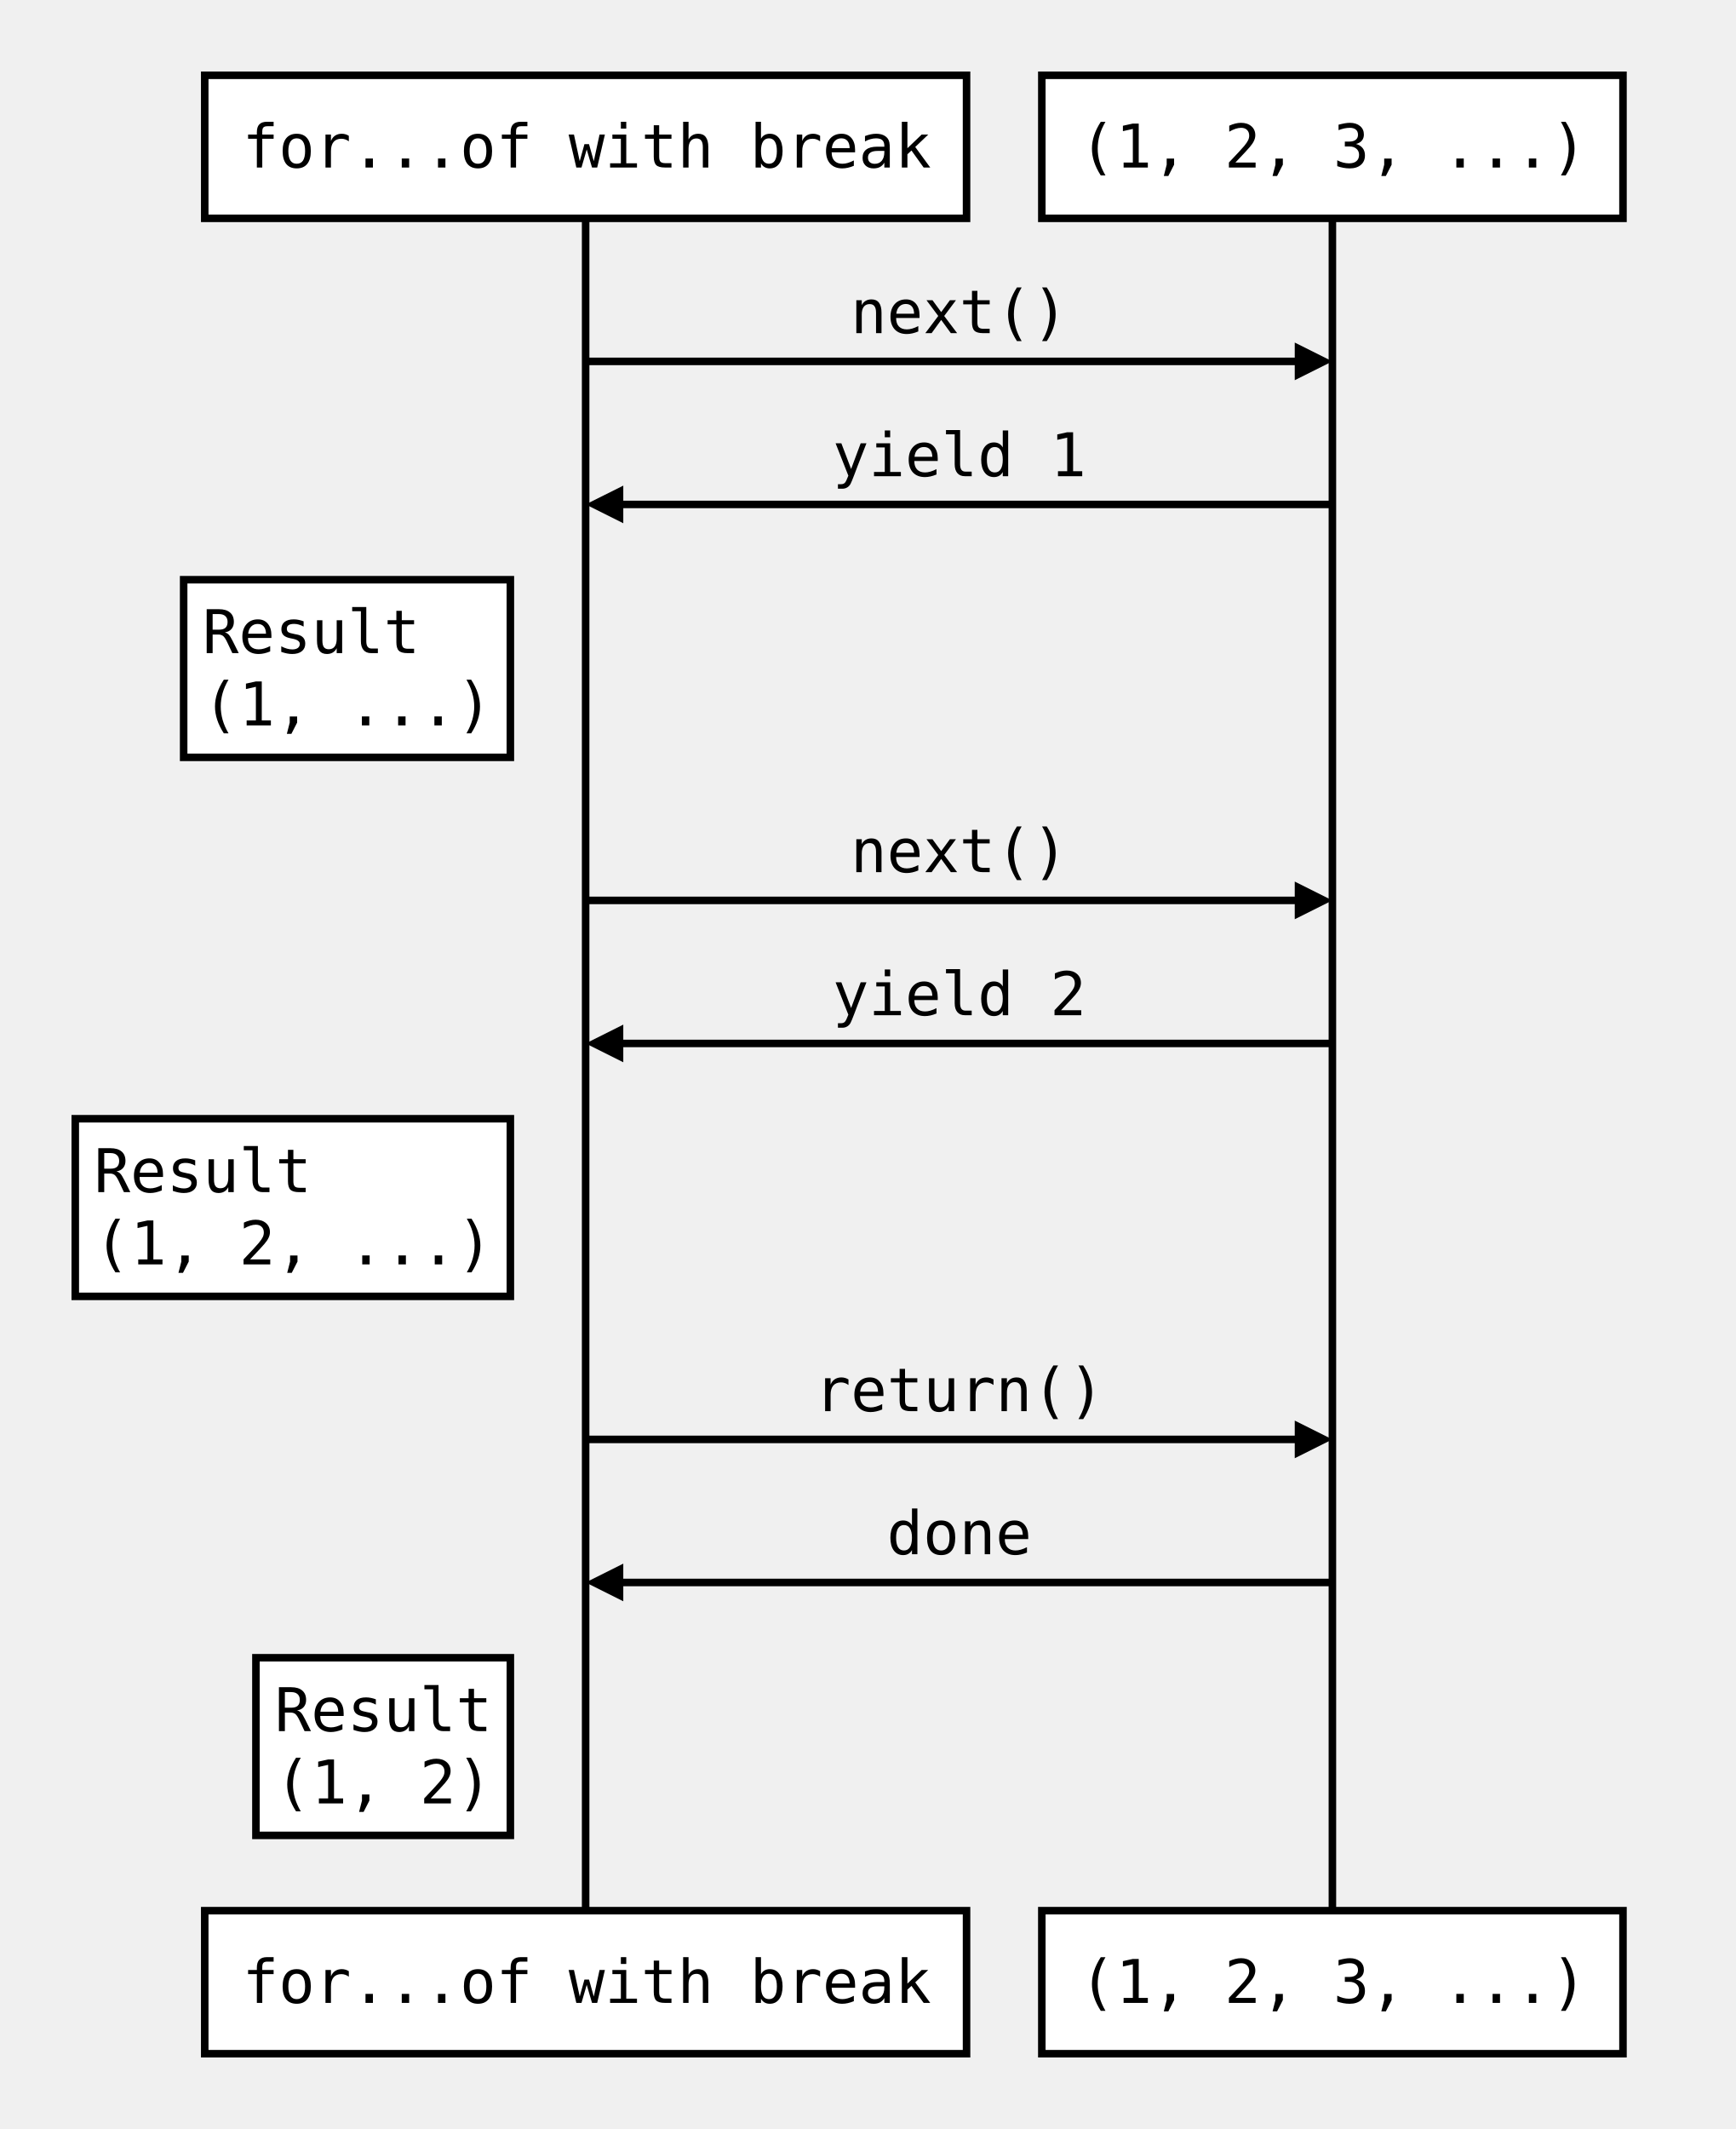
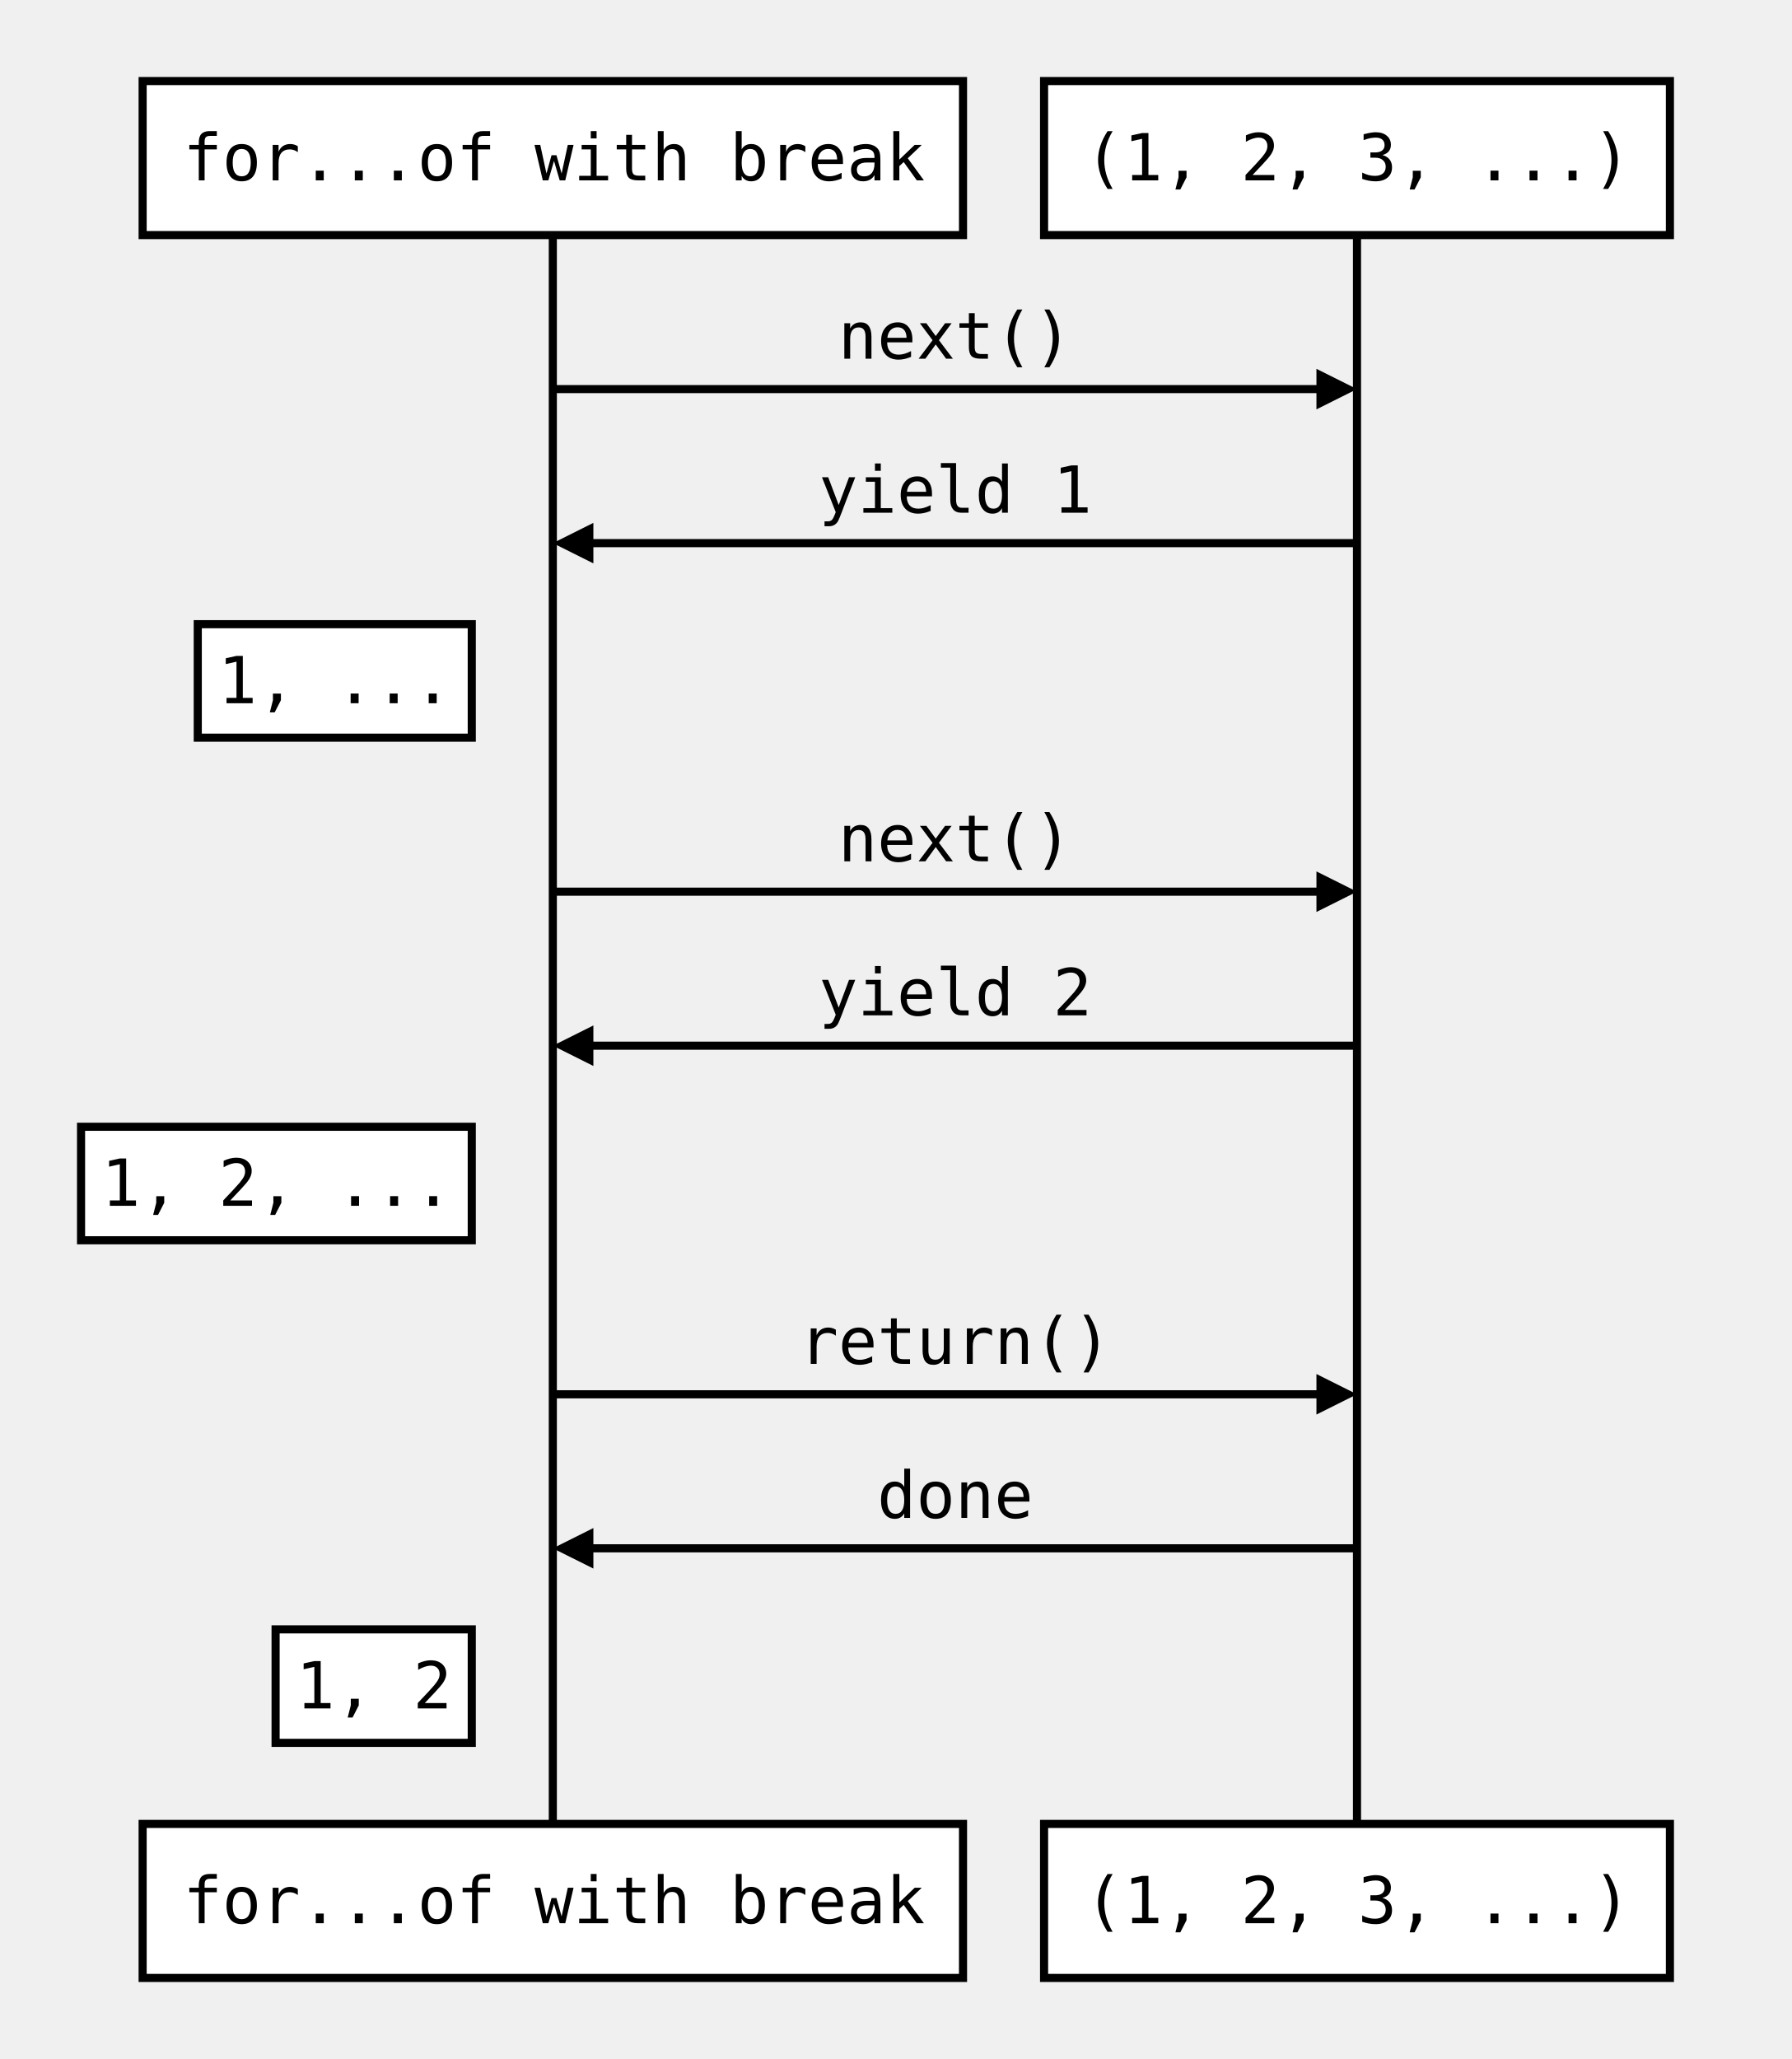
- <svg xmlns="http://www.w3.org/2000/svg" xmlns:xlink="http://www.w3.org/1999/xlink" height="565.562" version="1.1" width="461.242" style="overflow: hidden; position: relative;">
+ <svg xmlns="http://www.w3.org/2000/svg" xmlns:xlink="http://www.w3.org/1999/xlink" height="508" version="1.1" width="442.039" style="overflow: hidden; position: relative;">
  <defs style="-webkit-tap-highlight-color: rgba(0, 0, 0, 0);">
    <path stroke-linecap="round" d="M5,0 0,2.5 5,5z" id="raphael-marker-block" style="-webkit-tap-highlight-color: rgba(0, 0, 0, 0);" />
    <marker id="raphael-marker-endblock55-obj27" markerHeight="5" markerWidth="5" orient="auto" refX="2.5" refY="2.5" style="-webkit-tap-highlight-color: rgba(0, 0, 0, 0);">
      <use xlink:href="#raphael-marker-block" transform="rotate(180 2.5 2.5) scale(1,1)" stroke-width="1" fill="#000000" stroke="none" style="-webkit-tap-highlight-color: rgba(0, 0, 0, 0);" />
    </marker>
    <marker id="raphael-marker-endblock55-obj30" markerHeight="5" markerWidth="5" orient="auto" refX="2.5" refY="2.5" style="-webkit-tap-highlight-color: rgba(0, 0, 0, 0);">
      <use xlink:href="#raphael-marker-block" transform="rotate(180 2.5 2.5) scale(1,1)" stroke-width="1" fill="#000000" stroke="none" style="-webkit-tap-highlight-color: rgba(0, 0, 0, 0);" />
    </marker>
    <marker id="raphael-marker-endblock55-obj36" markerHeight="5" markerWidth="5" orient="auto" refX="2.5" refY="2.5" style="-webkit-tap-highlight-color: rgba(0, 0, 0, 0);">
      <use xlink:href="#raphael-marker-block" transform="rotate(180 2.5 2.5) scale(1,1)" stroke-width="1" fill="#000000" stroke="none" style="-webkit-tap-highlight-color: rgba(0, 0, 0, 0);" />
    </marker>
    <marker id="raphael-marker-endblock55-obj39" markerHeight="5" markerWidth="5" orient="auto" refX="2.5" refY="2.5" style="-webkit-tap-highlight-color: rgba(0, 0, 0, 0);">
      <use xlink:href="#raphael-marker-block" transform="rotate(180 2.5 2.5) scale(1,1)" stroke-width="1" fill="#000000" stroke="none" style="-webkit-tap-highlight-color: rgba(0, 0, 0, 0);" />
    </marker>
    <marker id="raphael-marker-endblock55-obj45" markerHeight="5" markerWidth="5" orient="auto" refX="2.5" refY="2.5" style="-webkit-tap-highlight-color: rgba(0, 0, 0, 0);">
      <use xlink:href="#raphael-marker-block" transform="rotate(180 2.5 2.5) scale(1,1)" stroke-width="1" fill="#000000" stroke="none" style="-webkit-tap-highlight-color: rgba(0, 0, 0, 0);" />
    </marker>
    <marker id="raphael-marker-endblock55-obj48" markerHeight="5" markerWidth="5" orient="auto" refX="2.5" refY="2.5" style="-webkit-tap-highlight-color: rgba(0, 0, 0, 0);">
      <use xlink:href="#raphael-marker-block" transform="rotate(180 2.5 2.5) scale(1,1)" stroke-width="1" fill="#000000" stroke="none" style="-webkit-tap-highlight-color: rgba(0, 0, 0, 0);" />
    </marker>
  </defs>
-   <rect x="54.398" y="20" width="202.422" height="38" rx="0" ry="0" fill="#ffffff" stroke="#000000" stroke-width="2" style="-webkit-tap-highlight-color: rgba(0, 0, 0, 0);" />
-   <text x="64.391" y="39" text-anchor="start" font-family="Andale Mono, monospace" font-size="16px" stroke="none" fill="#000000" style="-webkit-tap-highlight-color: rgba(0, 0, 0, 0); text-anchor: start; font-family: &quot;Andale Mono&quot;, monospace; font-size: 16px;">
+   <rect x="35.195" y="20" width="202.422" height="38" rx="0" ry="0" fill="#ffffff" stroke="#000000" stroke-width="2" style="-webkit-tap-highlight-color: rgba(0, 0, 0, 0);" />
+   <text x="45.188" y="39" text-anchor="start" font-family="Andale Mono, monospace" font-size="16px" stroke="none" fill="#000000" style="-webkit-tap-highlight-color: rgba(0, 0, 0, 0); text-anchor: start; font-family: &quot;Andale Mono&quot;, monospace; font-size: 16px;">
    <tspan dy="5.5" style="-webkit-tap-highlight-color: rgba(0, 0, 0, 0);">for...of with break</tspan>
  </text>
-   <rect x="54.398" y="507.562" width="202.422" height="38" rx="0" ry="0" fill="#ffffff" stroke="#000000" stroke-width="2" style="-webkit-tap-highlight-color: rgba(0, 0, 0, 0);" />
-   <text x="64.391" y="526.562" text-anchor="start" font-family="Andale Mono, monospace" font-size="16px" stroke="none" fill="#000000" style="-webkit-tap-highlight-color: rgba(0, 0, 0, 0); text-anchor: start; font-family: &quot;Andale Mono&quot;, monospace; font-size: 16px;">
+   <rect x="35.195" y="450" width="202.422" height="38" rx="0" ry="0" fill="#ffffff" stroke="#000000" stroke-width="2" style="-webkit-tap-highlight-color: rgba(0, 0, 0, 0);" />
+   <text x="45.188" y="469" text-anchor="start" font-family="Andale Mono, monospace" font-size="16px" stroke="none" fill="#000000" style="-webkit-tap-highlight-color: rgba(0, 0, 0, 0); text-anchor: start; font-family: &quot;Andale Mono&quot;, monospace; font-size: 16px;">
    <tspan dy="5.5" style="-webkit-tap-highlight-color: rgba(0, 0, 0, 0);">for...of with break</tspan>
  </text>
-   <path fill="none" stroke="#000000" d="M155.609,58L155.609,507.562" stroke-width="2" style="-webkit-tap-highlight-color: rgba(0, 0, 0, 0);" />
-   <rect x="276.82" y="20" width="154.422" height="38" rx="0" ry="0" fill="#ffffff" stroke="#000000" stroke-width="2" style="-webkit-tap-highlight-color: rgba(0, 0, 0, 0);" />
-   <text x="286.812" y="39" text-anchor="start" font-family="Andale Mono, monospace" font-size="16px" stroke="none" fill="#000000" style="-webkit-tap-highlight-color: rgba(0, 0, 0, 0); text-anchor: start; font-family: &quot;Andale Mono&quot;, monospace; font-size: 16px;">
+   <path fill="none" stroke="#000000" d="M136.406,58L136.406,450" stroke-width="2" style="-webkit-tap-highlight-color: rgba(0, 0, 0, 0);" />
+   <rect x="257.617" y="20" width="154.422" height="38" rx="0" ry="0" fill="#ffffff" stroke="#000000" stroke-width="2" style="-webkit-tap-highlight-color: rgba(0, 0, 0, 0);" />
+   <text x="267.609" y="39" text-anchor="start" font-family="Andale Mono, monospace" font-size="16px" stroke="none" fill="#000000" style="-webkit-tap-highlight-color: rgba(0, 0, 0, 0); text-anchor: start; font-family: &quot;Andale Mono&quot;, monospace; font-size: 16px;">
    <tspan dy="5.5" style="-webkit-tap-highlight-color: rgba(0, 0, 0, 0);">(1, 2, 3, ...)</tspan>
  </text>
-   <rect x="276.82" y="507.562" width="154.422" height="38" rx="0" ry="0" fill="#ffffff" stroke="#000000" stroke-width="2" style="-webkit-tap-highlight-color: rgba(0, 0, 0, 0);" />
-   <text x="286.812" y="526.562" text-anchor="start" font-family="Andale Mono, monospace" font-size="16px" stroke="none" fill="#000000" style="-webkit-tap-highlight-color: rgba(0, 0, 0, 0); text-anchor: start; font-family: &quot;Andale Mono&quot;, monospace; font-size: 16px;">
+   <rect x="257.617" y="450" width="154.422" height="38" rx="0" ry="0" fill="#ffffff" stroke="#000000" stroke-width="2" style="-webkit-tap-highlight-color: rgba(0, 0, 0, 0);" />
+   <text x="267.609" y="469" text-anchor="start" font-family="Andale Mono, monospace" font-size="16px" stroke="none" fill="#000000" style="-webkit-tap-highlight-color: rgba(0, 0, 0, 0); text-anchor: start; font-family: &quot;Andale Mono&quot;, monospace; font-size: 16px;">
    <tspan dy="5.5" style="-webkit-tap-highlight-color: rgba(0, 0, 0, 0);">(1, 2, 3, ...)</tspan>
  </text>
-   <path fill="none" stroke="#000000" d="M354.031,58L354.031,507.562" stroke-width="2" style="-webkit-tap-highlight-color: rgba(0, 0, 0, 0);" />
-   <text x="226.008" y="83" text-anchor="start" font-family="Andale Mono, monospace" font-size="16px" stroke="none" fill="#000000" style="-webkit-tap-highlight-color: rgba(0, 0, 0, 0); text-anchor: start; font-family: &quot;Andale Mono&quot;, monospace; font-size: 16px;">
+   <path fill="none" stroke="#000000" d="M334.828,58L334.828,450" stroke-width="2" style="-webkit-tap-highlight-color: rgba(0, 0, 0, 0);" />
+   <text x="206.805" y="83" text-anchor="start" font-family="Andale Mono, monospace" font-size="16px" stroke="none" fill="#000000" style="-webkit-tap-highlight-color: rgba(0, 0, 0, 0); text-anchor: start; font-family: &quot;Andale Mono&quot;, monospace; font-size: 16px;">
    <tspan dy="5.5" style="-webkit-tap-highlight-color: rgba(0, 0, 0, 0);">next()</tspan>
  </text>
-   <path fill="none" stroke="#000000" d="M155.609,96C155.609,96,318.22,96,349.027,96" stroke-width="2" marker-end="url(#raphael-marker-endblock55-obj27)" stroke-dasharray="none" style="-webkit-tap-highlight-color: rgba(0, 0, 0, 0);" />
-   <text x="221.211" y="121" text-anchor="start" font-family="Andale Mono, monospace" font-size="16px" stroke="none" fill="#000000" style="-webkit-tap-highlight-color: rgba(0, 0, 0, 0); text-anchor: start; font-family: &quot;Andale Mono&quot;, monospace; font-size: 16px;">
+   <path fill="none" stroke="#000000" d="M136.406,96C136.406,96,299.017,96,329.824,96" stroke-width="2" marker-end="url(#raphael-marker-endblock55-obj27)" stroke-dasharray="none" style="-webkit-tap-highlight-color: rgba(0, 0, 0, 0);" />
+   <text x="202.008" y="121" text-anchor="start" font-family="Andale Mono, monospace" font-size="16px" stroke="none" fill="#000000" style="-webkit-tap-highlight-color: rgba(0, 0, 0, 0); text-anchor: start; font-family: &quot;Andale Mono&quot;, monospace; font-size: 16px;">
    <tspan dy="5.5" style="-webkit-tap-highlight-color: rgba(0, 0, 0, 0);">yield 1</tspan>
  </text>
-   <path fill="none" stroke="#000000" d="M354.031,134C354.031,134,191.421,134,160.613,134" stroke-width="2" marker-end="url(#raphael-marker-endblock55-obj30)" stroke-dasharray="none" style="-webkit-tap-highlight-color: rgba(0, 0, 0, 0);" />
-   <rect x="48.797" y="154" width="86.812" height="47.188" rx="0" ry="0" fill="#ffffff" stroke="#000000" stroke-width="2" style="-webkit-tap-highlight-color: rgba(0, 0, 0, 0);" />
-   <text x="53.797" y="177.594" text-anchor="start" font-family="Andale Mono, monospace" font-size="16px" stroke="none" fill="#000000" style="-webkit-tap-highlight-color: rgba(0, 0, 0, 0); text-anchor: start; font-family: &quot;Andale Mono&quot;, monospace; font-size: 16px;">
-     <tspan dy="-4.094" style="-webkit-tap-highlight-color: rgba(0, 0, 0, 0);">Result</tspan>
-     <tspan dy="19.2" x="53.797" style="-webkit-tap-highlight-color: rgba(0, 0, 0, 0);">(1, ...)</tspan>
+   <path fill="none" stroke="#000000" d="M334.828,134C334.828,134,172.217,134,141.41,134" stroke-width="2" marker-end="url(#raphael-marker-endblock55-obj30)" stroke-dasharray="none" style="-webkit-tap-highlight-color: rgba(0, 0, 0, 0);" />
+   <rect x="48.797" y="154" width="67.609" height="28" rx="0" ry="0" fill="#ffffff" stroke="#000000" stroke-width="2" style="-webkit-tap-highlight-color: rgba(0, 0, 0, 0);" />
+   <text x="53.789" y="168" text-anchor="start" font-family="Andale Mono, monospace" font-size="16px" stroke="none" fill="#000000" style="-webkit-tap-highlight-color: rgba(0, 0, 0, 0); text-anchor: start; font-family: &quot;Andale Mono&quot;, monospace; font-size: 16px;">
+     <tspan dy="5.5" style="-webkit-tap-highlight-color: rgba(0, 0, 0, 0);">1, ...</tspan>
  </text>
-   <text x="226.008" y="226.188" text-anchor="start" font-family="Andale Mono, monospace" font-size="16px" stroke="none" fill="#000000" style="-webkit-tap-highlight-color: rgba(0, 0, 0, 0); text-anchor: start; font-family: &quot;Andale Mono&quot;, monospace; font-size: 16px;">
+   <text x="206.805" y="207" text-anchor="start" font-family="Andale Mono, monospace" font-size="16px" stroke="none" fill="#000000" style="-webkit-tap-highlight-color: rgba(0, 0, 0, 0); text-anchor: start; font-family: &quot;Andale Mono&quot;, monospace; font-size: 16px;">
    <tspan dy="5.5" style="-webkit-tap-highlight-color: rgba(0, 0, 0, 0);">next()</tspan>
  </text>
-   <path fill="none" stroke="#000000" d="M155.609,239.188C155.609,239.188,318.22,239.188,349.027,239.188" stroke-width="2" marker-end="url(#raphael-marker-endblock55-obj36)" stroke-dasharray="none" style="-webkit-tap-highlight-color: rgba(0, 0, 0, 0);" />
-   <text x="221.211" y="264.188" text-anchor="start" font-family="Andale Mono, monospace" font-size="16px" stroke="none" fill="#000000" style="-webkit-tap-highlight-color: rgba(0, 0, 0, 0); text-anchor: start; font-family: &quot;Andale Mono&quot;, monospace; font-size: 16px;">
+   <path fill="none" stroke="#000000" d="M136.406,220C136.406,220,299.017,220,329.824,220" stroke-width="2" marker-end="url(#raphael-marker-endblock55-obj36)" stroke-dasharray="none" style="-webkit-tap-highlight-color: rgba(0, 0, 0, 0);" />
+   <text x="202.008" y="245" text-anchor="start" font-family="Andale Mono, monospace" font-size="16px" stroke="none" fill="#000000" style="-webkit-tap-highlight-color: rgba(0, 0, 0, 0); text-anchor: start; font-family: &quot;Andale Mono&quot;, monospace; font-size: 16px;">
    <tspan dy="5.5" style="-webkit-tap-highlight-color: rgba(0, 0, 0, 0);">yield 2</tspan>
  </text>
-   <path fill="none" stroke="#000000" d="M354.031,277.188C354.031,277.188,191.421,277.188,160.613,277.188" stroke-width="2" marker-end="url(#raphael-marker-endblock55-obj39)" stroke-dasharray="none" style="-webkit-tap-highlight-color: rgba(0, 0, 0, 0);" />
-   <rect x="20" y="297.188" width="115.609" height="47.188" rx="0" ry="0" fill="#ffffff" stroke="#000000" stroke-width="2" style="-webkit-tap-highlight-color: rgba(0, 0, 0, 0);" />
-   <text x="24.992" y="320.781" text-anchor="start" font-family="Andale Mono, monospace" font-size="16px" stroke="none" fill="#000000" style="-webkit-tap-highlight-color: rgba(0, 0, 0, 0); text-anchor: start; font-family: &quot;Andale Mono&quot;, monospace; font-size: 16px;">
-     <tspan dy="-4.094" style="-webkit-tap-highlight-color: rgba(0, 0, 0, 0);">Result</tspan>
-     <tspan dy="19.2" x="24.992" style="-webkit-tap-highlight-color: rgba(0, 0, 0, 0);">(1, 2, ...)</tspan>
+   <path fill="none" stroke="#000000" d="M334.828,258C334.828,258,172.217,258,141.41,258" stroke-width="2" marker-end="url(#raphael-marker-endblock55-obj39)" stroke-dasharray="none" style="-webkit-tap-highlight-color: rgba(0, 0, 0, 0);" />
+   <rect x="20" y="278" width="96.406" height="28" rx="0" ry="0" fill="#ffffff" stroke="#000000" stroke-width="2" style="-webkit-tap-highlight-color: rgba(0, 0, 0, 0);" />
+   <text x="25" y="292" text-anchor="start" font-family="Andale Mono, monospace" font-size="16px" stroke="none" fill="#000000" style="-webkit-tap-highlight-color: rgba(0, 0, 0, 0); text-anchor: start; font-family: &quot;Andale Mono&quot;, monospace; font-size: 16px;">
+     <tspan dy="5.5" style="-webkit-tap-highlight-color: rgba(0, 0, 0, 0);">1, 2, ...</tspan>
  </text>
-   <text x="216.414" y="369.375" text-anchor="start" font-family="Andale Mono, monospace" font-size="16px" stroke="none" fill="#000000" style="-webkit-tap-highlight-color: rgba(0, 0, 0, 0); text-anchor: start; font-family: &quot;Andale Mono&quot;, monospace; font-size: 16px;">
+   <text x="197.211" y="331" text-anchor="start" font-family="Andale Mono, monospace" font-size="16px" stroke="none" fill="#000000" style="-webkit-tap-highlight-color: rgba(0, 0, 0, 0); text-anchor: start; font-family: &quot;Andale Mono&quot;, monospace; font-size: 16px;">
    <tspan dy="5.5" style="-webkit-tap-highlight-color: rgba(0, 0, 0, 0);">return()</tspan>
  </text>
-   <path fill="none" stroke="#000000" d="M155.609,382.375C155.609,382.375,318.22,382.375,349.027,382.375" stroke-width="2" marker-end="url(#raphael-marker-endblock55-obj45)" stroke-dasharray="none" style="-webkit-tap-highlight-color: rgba(0, 0, 0, 0);" />
-   <text x="235.617" y="407.375" text-anchor="start" font-family="Andale Mono, monospace" font-size="16px" stroke="none" fill="#000000" style="-webkit-tap-highlight-color: rgba(0, 0, 0, 0); text-anchor: start; font-family: &quot;Andale Mono&quot;, monospace; font-size: 16px;">
+   <path fill="none" stroke="#000000" d="M136.406,344C136.406,344,299.017,344,329.824,344" stroke-width="2" marker-end="url(#raphael-marker-endblock55-obj45)" stroke-dasharray="none" style="-webkit-tap-highlight-color: rgba(0, 0, 0, 0);" />
+   <text x="216.414" y="369" text-anchor="start" font-family="Andale Mono, monospace" font-size="16px" stroke="none" fill="#000000" style="-webkit-tap-highlight-color: rgba(0, 0, 0, 0); text-anchor: start; font-family: &quot;Andale Mono&quot;, monospace; font-size: 16px;">
    <tspan dy="5.5" style="-webkit-tap-highlight-color: rgba(0, 0, 0, 0);">done</tspan>
  </text>
-   <path fill="none" stroke="#000000" d="M354.031,420.375C354.031,420.375,191.421,420.375,160.613,420.375" stroke-width="2" marker-end="url(#raphael-marker-endblock55-obj48)" stroke-dasharray="none" style="-webkit-tap-highlight-color: rgba(0, 0, 0, 0);" />
-   <rect x="68" y="440.375" width="67.609" height="47.188" rx="0" ry="0" fill="#ffffff" stroke="#000000" stroke-width="2" style="-webkit-tap-highlight-color: rgba(0, 0, 0, 0);" />
-   <text x="72.992" y="463.969" text-anchor="start" font-family="Andale Mono, monospace" font-size="16px" stroke="none" fill="#000000" style="-webkit-tap-highlight-color: rgba(0, 0, 0, 0); text-anchor: start; font-family: &quot;Andale Mono&quot;, monospace; font-size: 16px;">
-     <tspan dy="-4.094" style="-webkit-tap-highlight-color: rgba(0, 0, 0, 0);">Result</tspan>
-     <tspan dy="19.2" x="72.992" style="-webkit-tap-highlight-color: rgba(0, 0, 0, 0);">(1, 2)</tspan>
+   <path fill="none" stroke="#000000" d="M334.828,382C334.828,382,172.217,382,141.41,382" stroke-width="2" marker-end="url(#raphael-marker-endblock55-obj48)" stroke-dasharray="none" style="-webkit-tap-highlight-color: rgba(0, 0, 0, 0);" />
+   <rect x="68" y="402" width="48.406" height="28" rx="0" ry="0" fill="#ffffff" stroke="#000000" stroke-width="2" style="-webkit-tap-highlight-color: rgba(0, 0, 0, 0);" />
+   <text x="73" y="416" text-anchor="start" font-family="Andale Mono, monospace" font-size="16px" stroke="none" fill="#000000" style="-webkit-tap-highlight-color: rgba(0, 0, 0, 0); text-anchor: start; font-family: &quot;Andale Mono&quot;, monospace; font-size: 16px;">
+     <tspan dy="5.5" style="-webkit-tap-highlight-color: rgba(0, 0, 0, 0);">1, 2</tspan>
  </text>
</svg>
